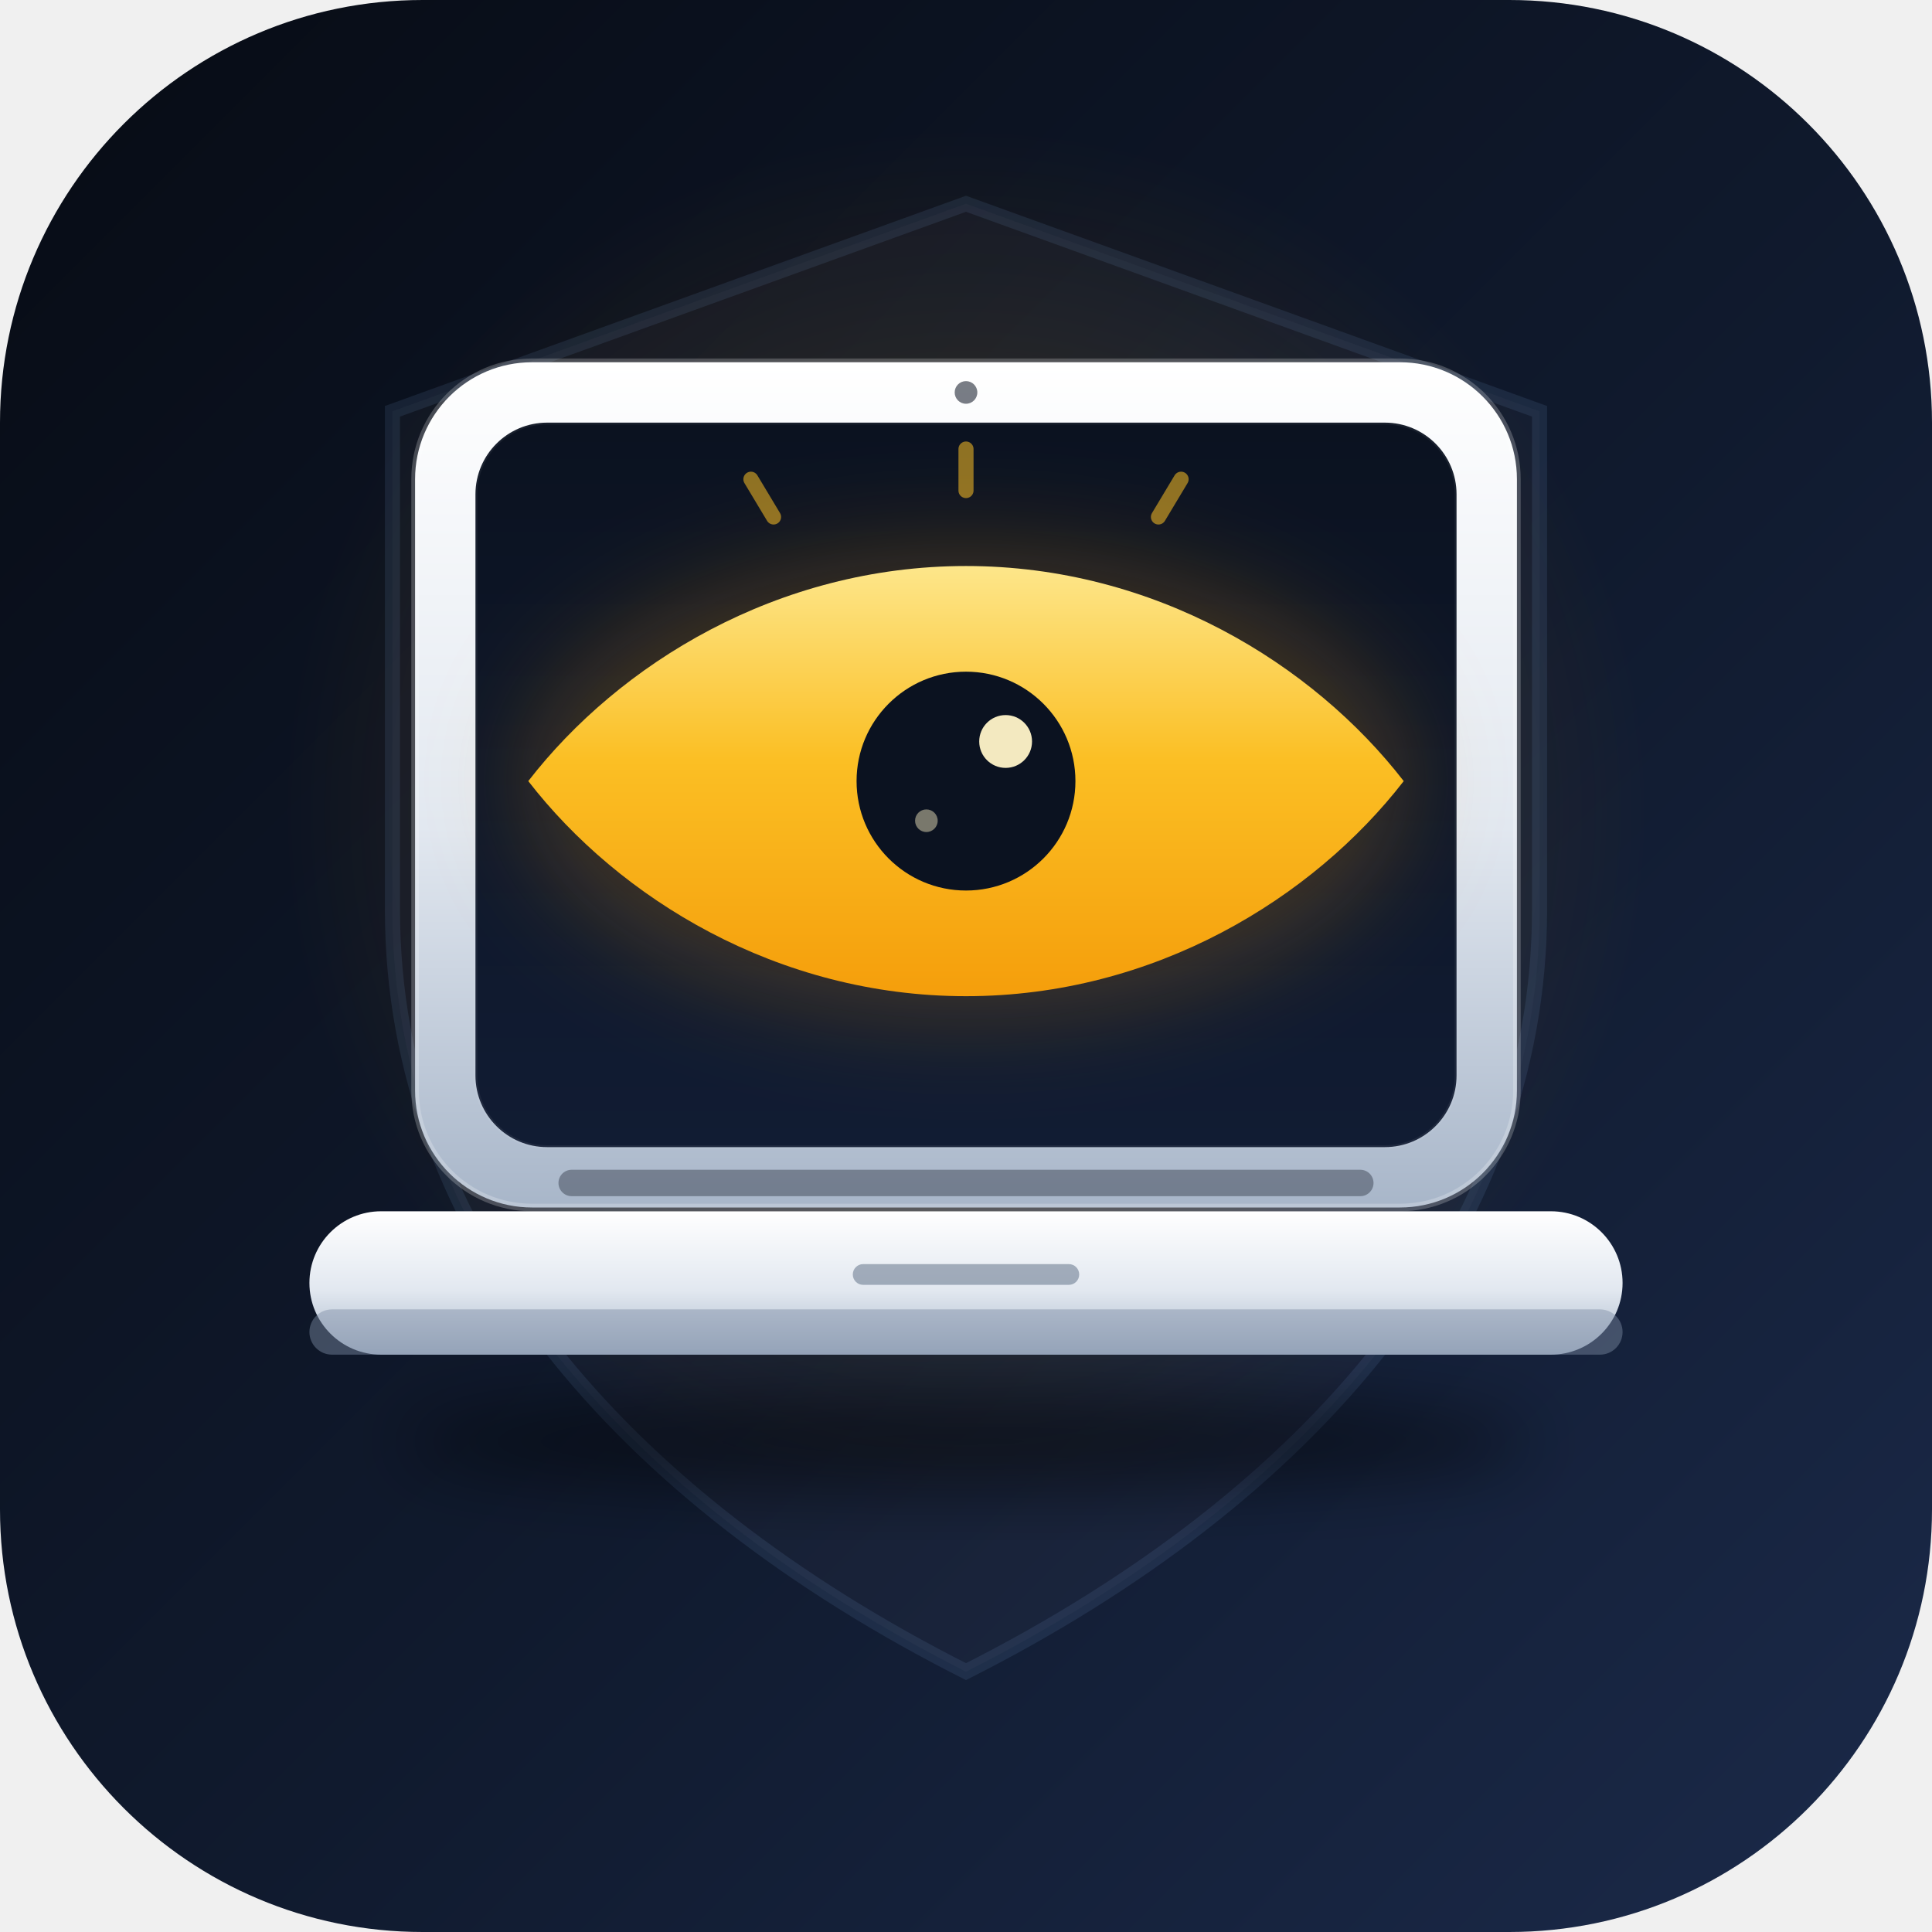
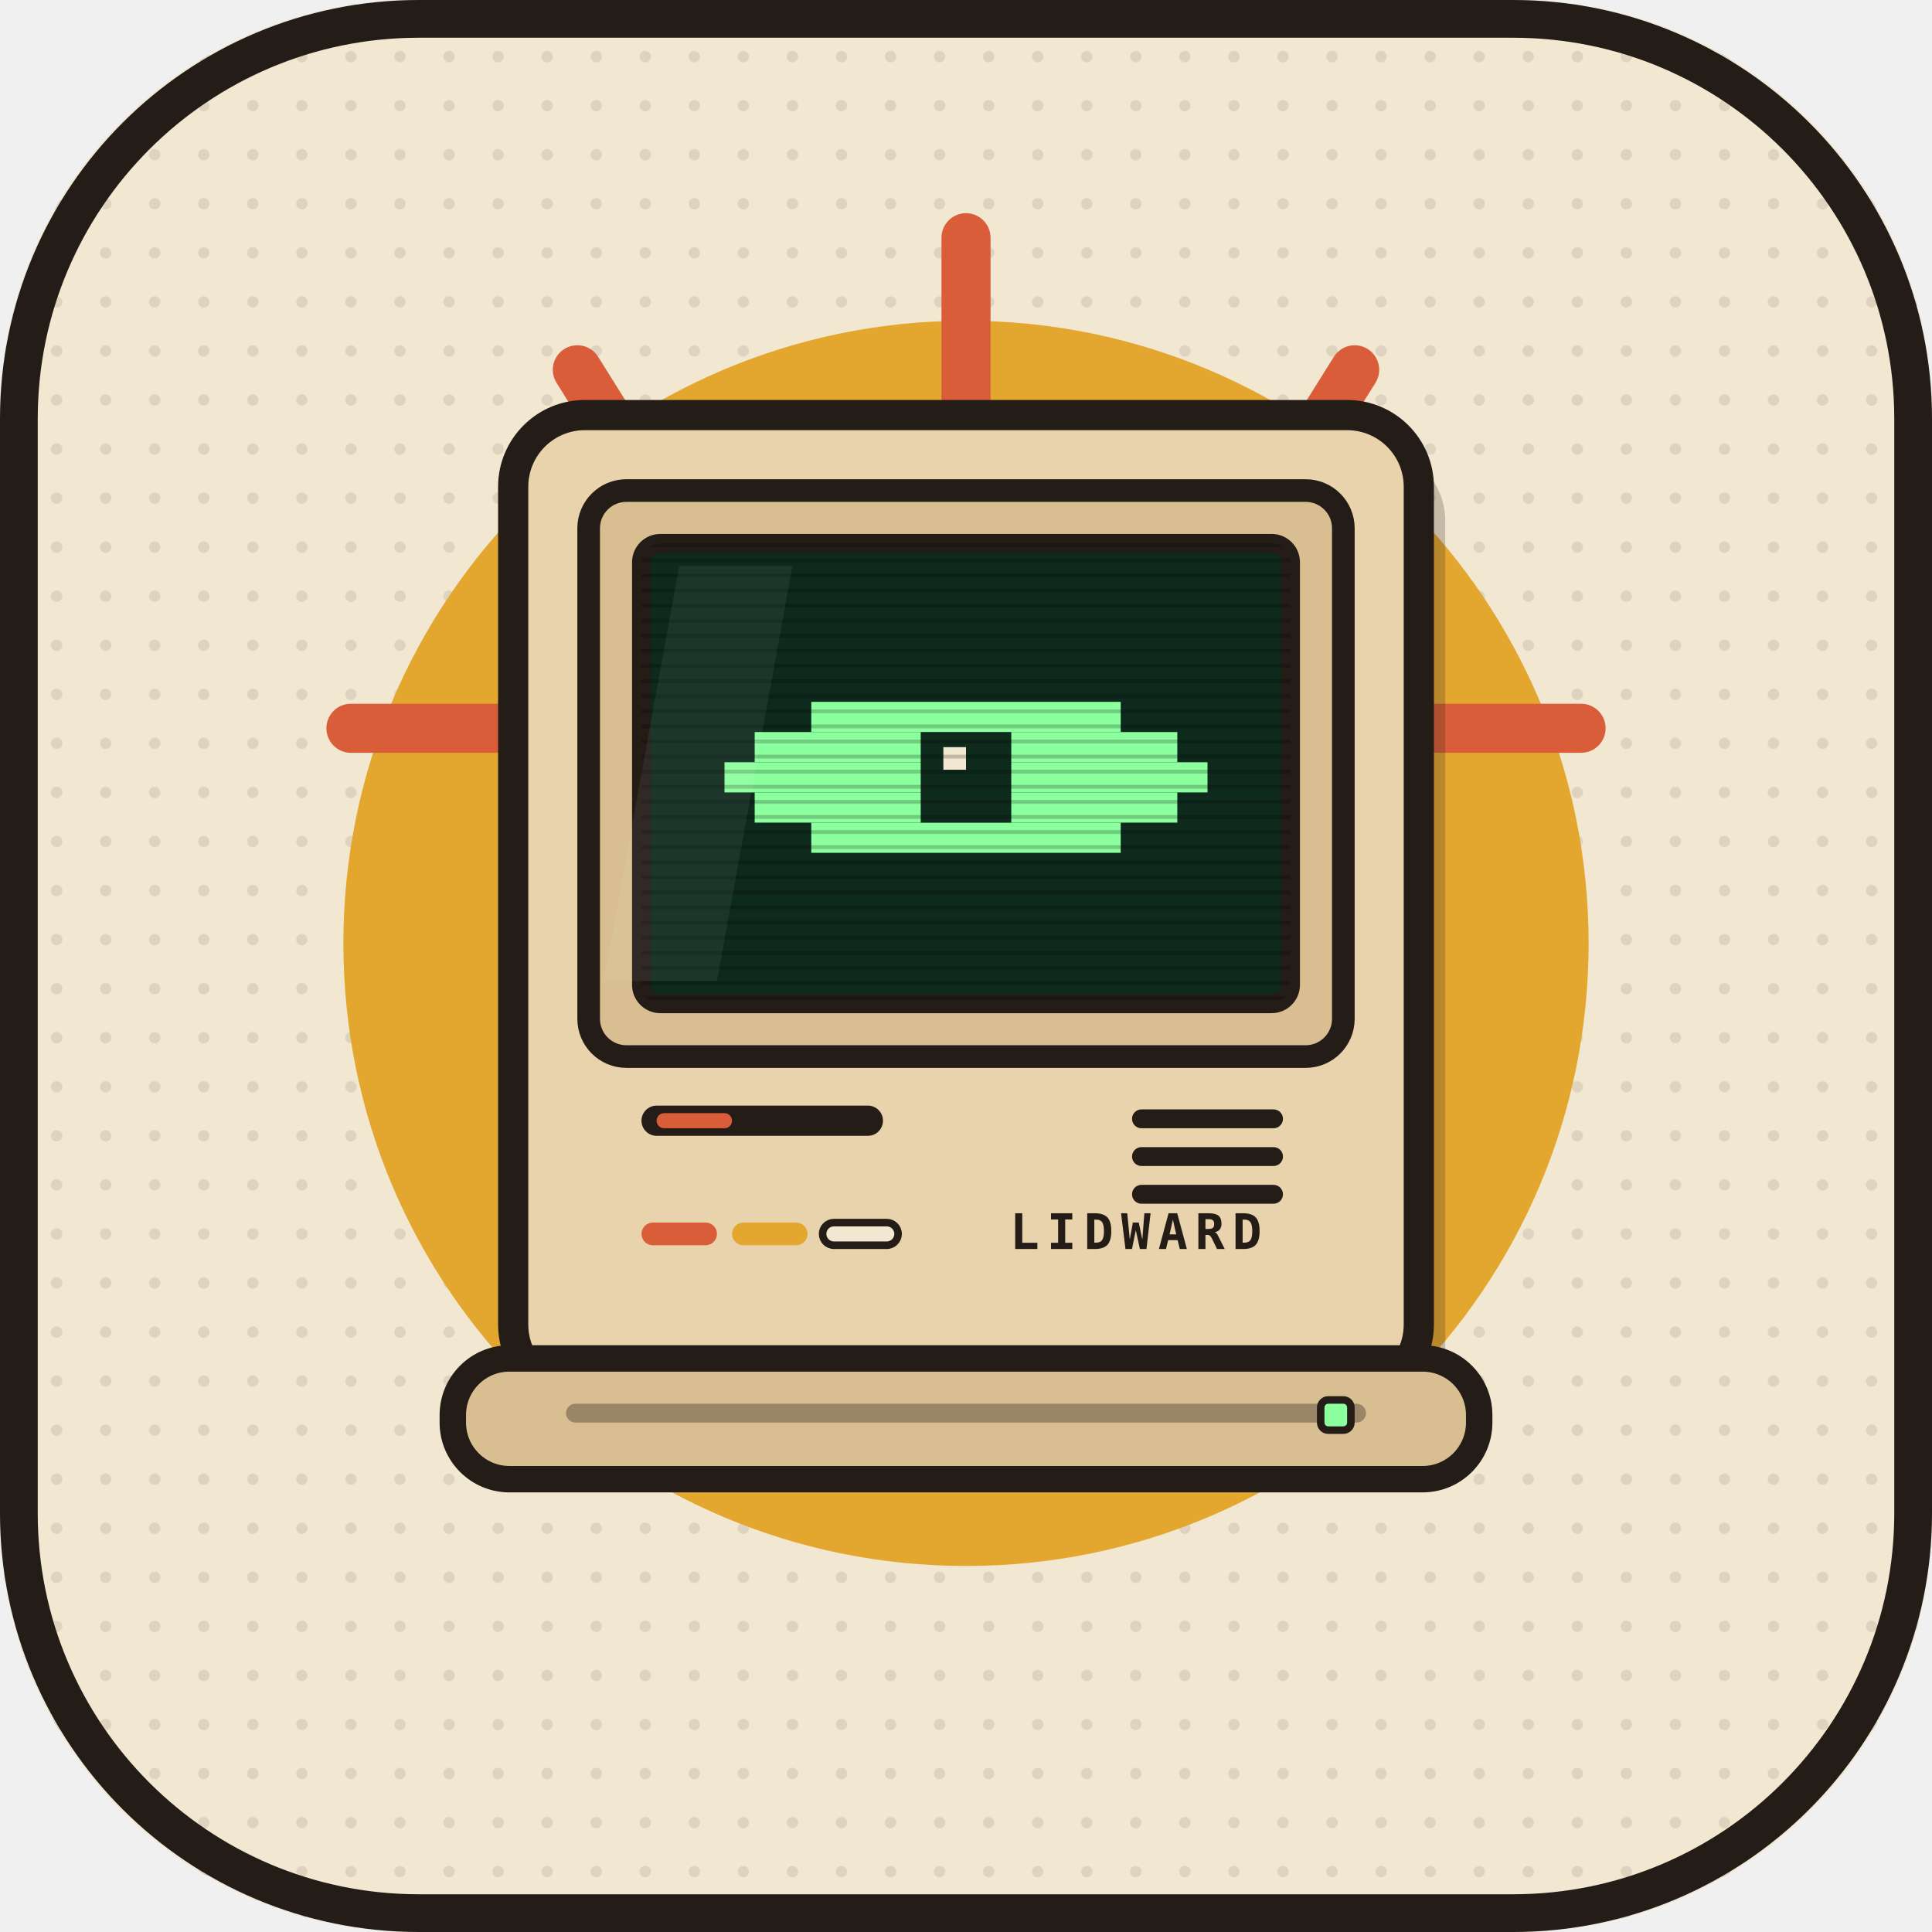
<svg xmlns="http://www.w3.org/2000/svg" viewBox="0 0 1024 1024" role="img" aria-label="Lidward logo">
  <defs>
-     <linearGradient id="bg" x1="0" y1="0" x2="1" y2="1">
-       <stop offset="0" stop-color="#070B14" />
-       <stop offset="0.55" stop-color="#101A2E" />
-       <stop offset="1" stop-color="#1B2A4A" />
-     </linearGradient>
-     <linearGradient id="metal" x1="0" y1="0" x2="0" y2="1">
-       <stop offset="0" stop-color="#FFFFFF" />
-       <stop offset="0.55" stop-color="#E2E8F0" />
-       <stop offset="1" stop-color="#A8B6C9" />
-     </linearGradient>
-     <linearGradient id="screen" x1="0" y1="0" x2="0" y2="1">
-       <stop offset="0" stop-color="#0B1220" />
-       <stop offset="1" stop-color="#111C33" />
-     </linearGradient>
-     <linearGradient id="amber" x1="0" y1="0" x2="0" y2="1">
-       <stop offset="0" stop-color="#FDE68A" />
-       <stop offset="0.45" stop-color="#FBBF24" />
-       <stop offset="1" stop-color="#F59E0B" />
-     </linearGradient>
-     <radialGradient id="glow" cx="50%" cy="50%" r="50%">
-       <stop offset="0" stop-color="#F59E0B" stop-opacity="0.38" />
-       <stop offset="0.55" stop-color="#F59E0B" stop-opacity="0.10" />
-       <stop offset="1" stop-color="#F59E0B" stop-opacity="0" />
-     </radialGradient>
-     <filter id="blur" x="-50%" y="-50%" width="200%" height="200%">
-       <feGaussianBlur stdDeviation="26" />
-     </filter>
-     <filter id="softShadow" x="-50%" y="-50%" width="200%" height="200%">
-       <feGaussianBlur stdDeviation="18" />
-     </filter>
+     <pattern id="paper-dots" width="26" height="26" patternUnits="userSpaceOnUse">
+       <circle cx="4" cy="4" r="3" fill="#241C17" opacity="0.10" />
+     </pattern>
+     <pattern id="scanlines" width="8" height="8" patternUnits="userSpaceOnUse">
+       <rect width="8" height="2" fill="#000000" opacity="0.20" />
+     </pattern>
+     <clipPath id="tile">
+       <rect width="1024" height="1024" rx="220" />
+     </clipPath>
  </defs>
-   <rect width="1024" height="1024" rx="224" fill="url(#bg)" />
-   <circle cx="512" cy="430" r="360" fill="url(#glow)" />
-   <path d="M512 108 L816 218 V482 C816 654 694 794 512 886 C330 794 208 654 208 482 V218 Z" fill="#FFFFFF" fill-opacity="0.025" stroke="#93C5FD" stroke-opacity="0.10" stroke-width="8" />
-   <ellipse cx="512" cy="764" rx="300" ry="26" fill="#000000" opacity="0.45" filter="url(#softShadow)" />
-   <rect x="164" y="642" width="696" height="76" rx="38" fill="url(#metal)" />
-   <rect x="164" y="694" width="696" height="24" rx="12" fill="#7C8CA3" opacity="0.45" />
-   <rect x="452" y="670" width="120" height="11" rx="5.5" fill="#64748B" opacity="0.55" />
-   <rect x="220" y="192" width="584" height="448" rx="62" fill="url(#metal)" />
-   <rect x="252" y="224" width="520" height="384" rx="38" fill="url(#screen)" />
-   <rect x="220" y="192" width="584" height="448" rx="62" fill="none" stroke="#FFFFFF" stroke-opacity="0.22" stroke-width="4" />
-   <rect x="252" y="224" width="520" height="384" rx="38" fill="none" stroke="#FFFFFF" stroke-opacity="0.06" stroke-width="2" />
-   <circle cx="512" cy="208" r="6" fill="#0B1220" opacity="0.55" />
-   <rect x="296" y="620" width="432" height="14" rx="7" fill="#0B1220" opacity="0.35" />
-   <ellipse cx="512" cy="414" rx="236" ry="126" fill="#F59E0B" opacity="0.20" filter="url(#blur)" />
-   <path d="M512 300 C612 300 696 352 744 414 C696 476 612 528 512 528 C412 528 328 476 280 414 C328 352 412 300 512 300 Z" fill="url(#amber)" />
-   <circle cx="512" cy="414" r="58" fill="#0B1220" />
-   <circle cx="533" cy="393" r="14" fill="#FEF3C7" opacity="0.95" />
-   <circle cx="491" cy="435" r="6" fill="#FEF3C7" opacity="0.45" />
-   <g stroke="#FBBF24" stroke-width="8" stroke-linecap="round" opacity="0.55">
-     <path d="M512 260 V238" />
-     <path d="M410 274 L398 254" />
-     <path d="M614 274 L626 254" />
+   <rect width="1024" height="1024" rx="220" fill="#F2E7D0" />
+   <g clip-path="url(#tile)">
+     <rect width="1024" height="1024" fill="url(#paper-dots)" />
+     <circle cx="512" cy="500" r="330" fill="#E3A72F" />
+     <g stroke="#D95D39" stroke-width="26" stroke-linecap="round">
+       <path d="M512 126 V216" />
+       <path d="M306 196 L356 276" />
+       <path d="M718 196 L668 276" />
+       <path d="M186 386 H276" />
+       <path d="M838 386 H748" />
+     </g>
+     <rect x="286" y="238" width="480" height="520" rx="38" fill="#241C17" opacity="0.22" />
+     <rect x="272" y="220" width="480" height="520" rx="38" fill="#E8D3AC" stroke="#241C17" stroke-width="16" />
+     <rect x="312" y="260" width="400" height="300" rx="20" fill="#D8BE91" stroke="#241C17" stroke-width="12" />
+     <rect x="340" y="288" width="344" height="244" rx="10" fill="#0E2A1D" stroke="#241C17" stroke-width="10" />
+     <g fill="#8CFF9E">
+       <rect x="430" y="372" width="164" height="16" />
+       <rect x="400" y="388" width="224" height="16" />
+       <rect x="384" y="404" width="256" height="16" />
+       <rect x="400" y="420" width="224" height="16" />
+       <rect x="430" y="436" width="164" height="16" />
+     </g>
+     <rect x="488" y="388" width="48" height="48" fill="#0E2A1D" />
+     <rect x="500" y="396" width="12" height="12" fill="#F2E7D0" />
+     <rect x="340" y="288" width="344" height="244" rx="10" fill="url(#scanlines)" />
+     <path d="M360 300 L420 300 L380 520 L320 520 Z" fill="#FFFFFF" opacity="0.06" />
+     <rect x="340" y="586" width="128" height="16" rx="8" fill="#241C17" />
+     <rect x="348" y="590" width="40" height="8" rx="4" fill="#D95D39" />
+     <g fill="#241C17">
+       <rect x="600" y="588" width="80" height="10" rx="5" />
+       <rect x="600" y="608" width="80" height="10" rx="5" />
+       <rect x="600" y="628" width="80" height="10" rx="5" />
+     </g>
+     <g>
+       <rect x="340" y="648" width="40" height="12" rx="6" fill="#D95D39" />
+       <rect x="388" y="648" width="40" height="12" rx="6" fill="#E3A72F" />
+       <rect x="436" y="648" width="40" height="12" rx="6" fill="#F2E7D0" stroke="#241C17" stroke-width="4" />
+     </g>
+     <text x="602" y="662" text-anchor="middle" font-family="Menlo, ui-monospace, monospace" font-size="26" font-weight="700" letter-spacing="4" fill="#241C17">LIDWARD</text>
+     <rect x="240" y="720" width="544" height="64" rx="30" fill="#D8BE91" stroke="#241C17" stroke-width="14" />
+     <rect x="300" y="744" width="424" height="10" rx="5" fill="#241C17" opacity="0.35" />
+     <rect x="700" y="742" width="16" height="16" rx="4" fill="#8CFF9E" stroke="#241C17" stroke-width="4" />
  </g>
+   <rect x="10" y="10" width="1004" height="1004" rx="212" fill="none" stroke="#241C17" stroke-width="20" />
</svg>
